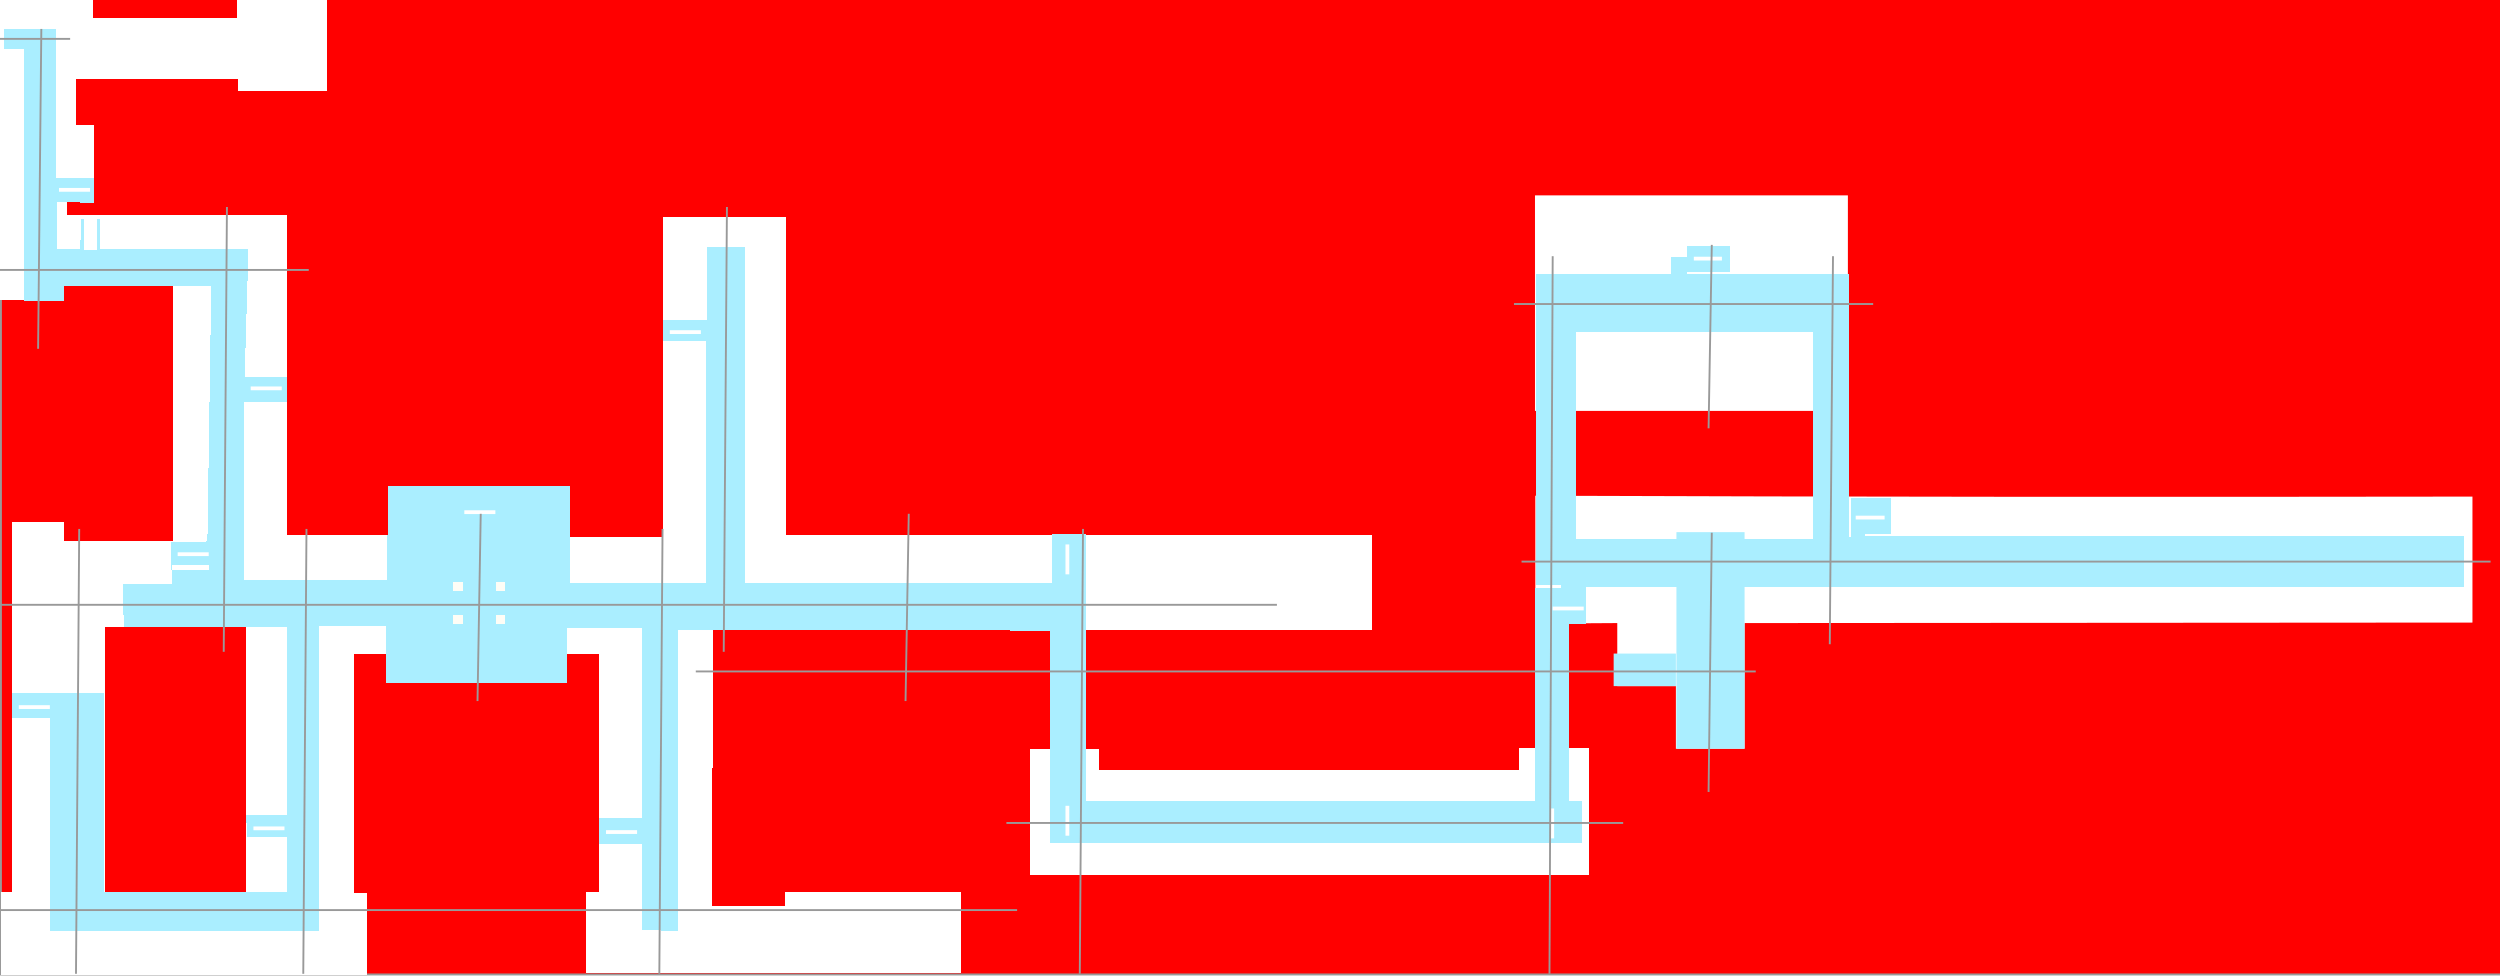
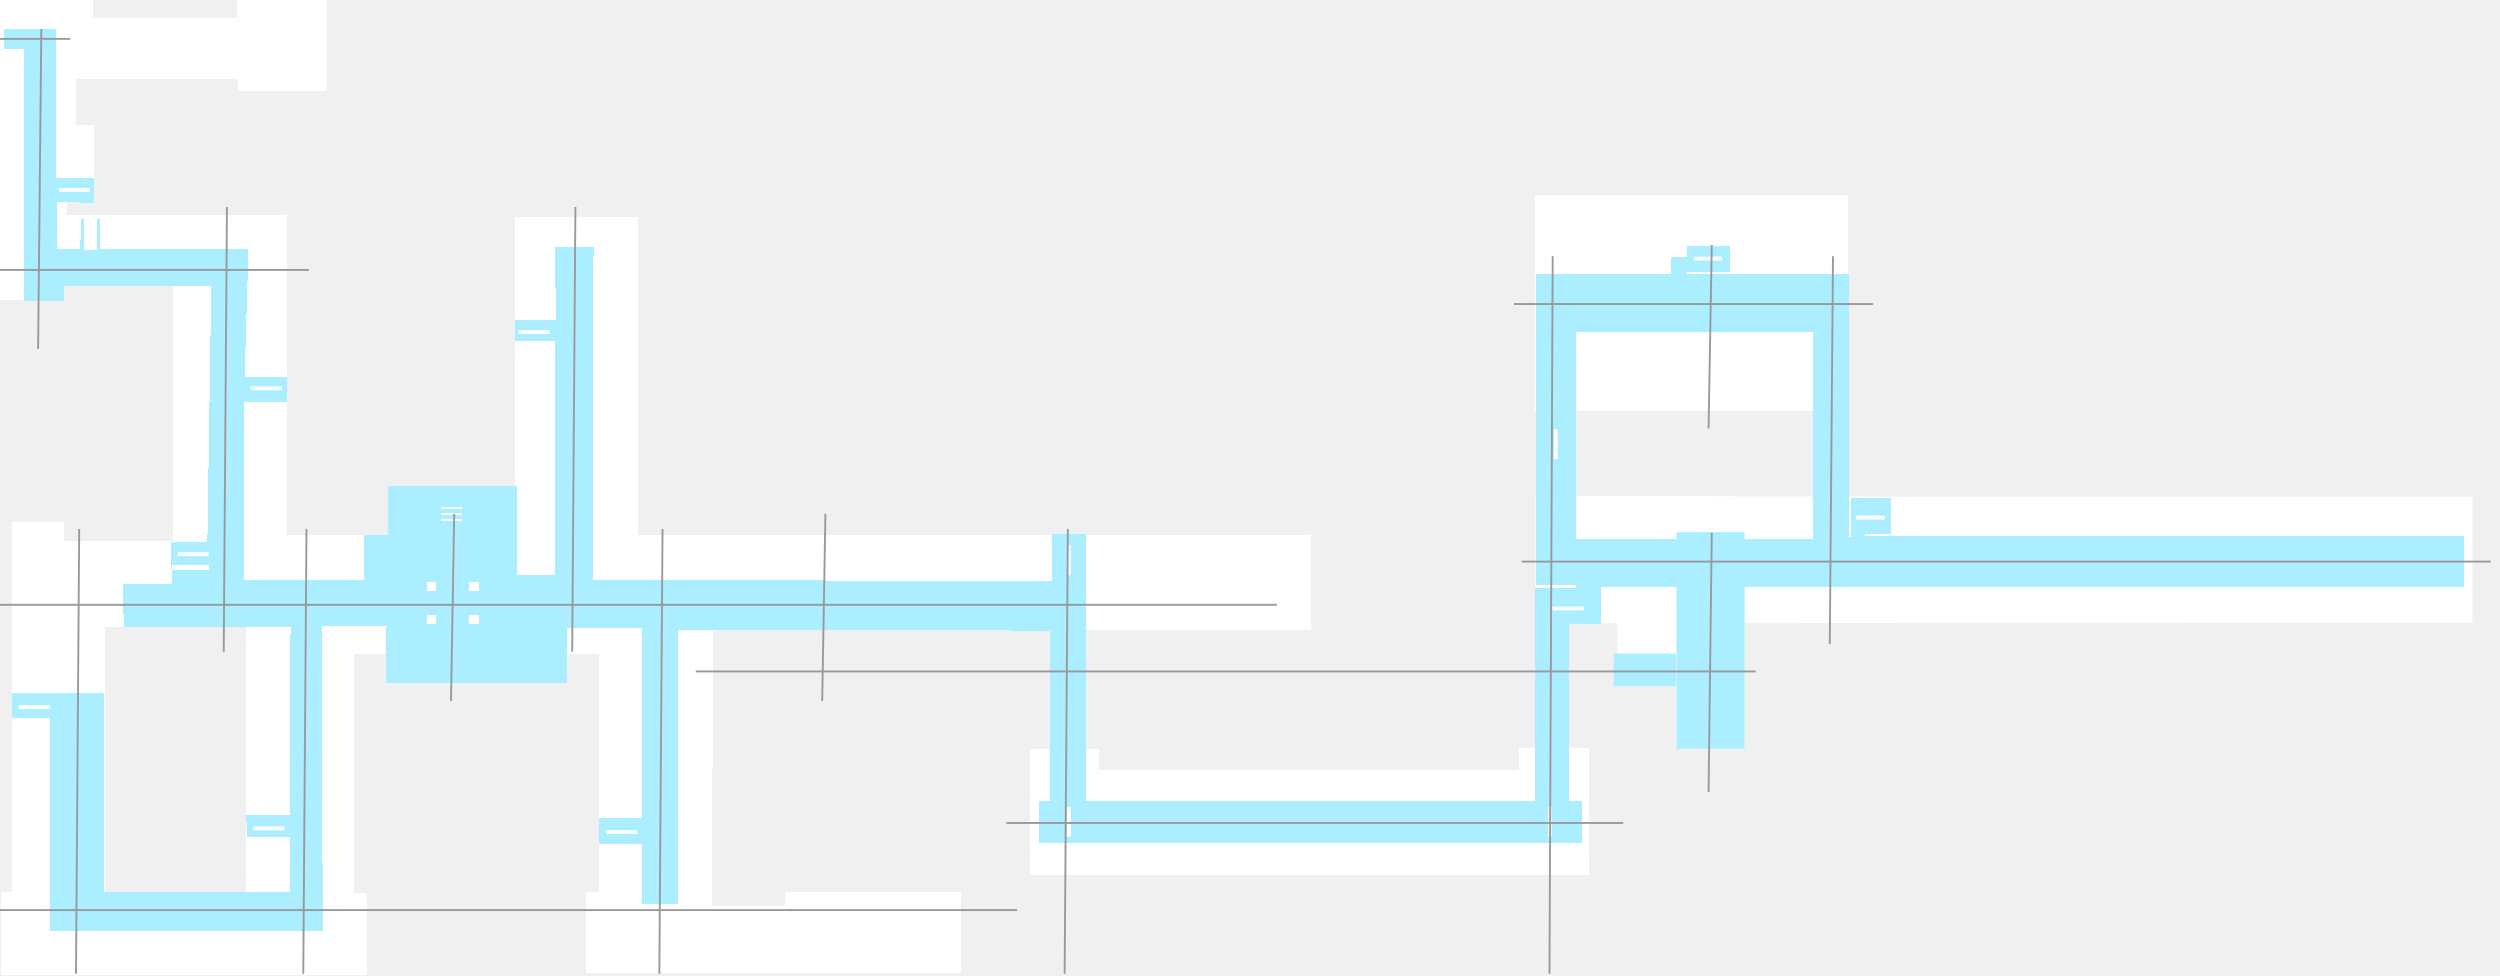
<svg xmlns="http://www.w3.org/2000/svg" xmlns:ns1="http://www.openswatchbook.org/uri/2009/osb" width="1320" height="515" id="svg4690" version="1.1" viewBox="0 0 972.321 482.812" style="enable-background:new">
  <defs id="defs4692">
    <linearGradient id="linearGradient4509" ns1:paint="solid">
      <stop style="stop-color:#000000;stop-opacity:1;" offset="0" id="stop4511" />
    </linearGradient>
  </defs>
-   <g id="layer5">
-     <path style="fill:#ff0000;stroke:#999999;stroke-width:0.938" d="M -132.121,-1.818 H 1105.661 V 482.344 H -132.121 Z" id="rect166" />
-   </g>
  <g id="layer1" style="display:inline" transform="translate(-123.3793,56.08592)">
    <path style="display:inline;fill:none;fill-rule:evenodd;stroke:#fefdf6;stroke-width:1;stroke-linecap:butt;stroke-linejoin:miter;stroke-miterlimit:4;stroke-dasharray:none;stroke-opacity:1" d="m 131.198,218.984 h 10.185" id="path4359" />
+     <path style="display:inline;fill:none;fill-rule:evenodd;stroke:#fefdf6;stroke-width:1;stroke-linecap:butt;stroke-linejoin:miter;stroke-miterlimit:4;stroke-dasharray:none;stroke-opacity:1" d="m 265.871,172.863 h 10.185" id="path4359-4" />
    <path style="display:inline;fill:none;fill-rule:evenodd;stroke:#fefdf6;stroke-width:1;stroke-linecap:butt;stroke-linejoin:miter;stroke-miterlimit:4;stroke-dasharray:none;stroke-opacity:1" d="m 799.07,229.319 v 7.85" id="path3349-8" />
    <path style="display:inline;fill:none;fill-rule:evenodd;stroke:#fefdf6;stroke-width:1;stroke-linecap:butt;stroke-linejoin:miter;stroke-miterlimit:4;stroke-dasharray:none;stroke-opacity:1" d="m 799.07,249.328 v 7.85" id="path3349-36" />
    <path style="opacity:0;fill:#eabffb;fill-opacity:1;stroke:none;stroke-width:1;stroke-linecap:round;stroke-linejoin:round;stroke-miterlimit:4;stroke-dasharray:none;stroke-dashoffset:0;stroke-opacity:1" d="M 5.03,171.663 C 5.444,113.114 5.843,49.153 5.842,41.412 l -0.001,-9.688 h 23 23 v 4.5 4.5 h 35.75 35.75 v -4.25 -4.25 h 22.25 22.25 v 22.5 22.5 h -22 -22 v -3 -3 h -40.25 -40.25 v 11.25 11.25 h 4.5 4.5 v 18.75 18.75 h -6.75 -6.75 v 3.5 3.5 h 2.25 2.25 v 17.5 17.5 h -3 -3 v 3.75 3.75 l -16.188,1.4e-4 -16.188,1.4e-4 0.064,-9.063 z m 28.187,-6.939 c 0.086,-0.138 -0.02,-0.319 -0.235,-0.402 -0.298,-0.114 -0.391,-0.529 -0.391,-1.748 0,-1.254 -0.081,-1.598 -0.375,-1.598 -0.206,0 -0.375,0.113 -0.375,0.25 0,0.138 -0.169,0.25 -0.375,0.25 -0.206,0 -0.375,0.113 -0.375,0.25 0,0.138 0.169,0.25 0.375,0.25 0.278,0 0.375,0.292 0.375,1.125 0,0.833 -0.097,1.125 -0.375,1.125 -0.206,0 -0.375,0.169 -0.375,0.375 0,0.436 1.866,0.544 2.126,0.123 z m 2.874,-0.221 c 0,-0.59 0.372,-0.732 1.54,-0.589 0.631,0.077 0.953,0.26 1.039,0.587 0.165,0.63 0.671,0.611 0.671,-0.025 0,-0.275 0.113,-0.5 0.25,-0.5 0.138,0 0.25,-0.169 0.25,-0.375 0,-0.206 -0.113,-0.375 -0.25,-0.375 -0.138,0 -0.25,-0.506 -0.25,-1.125 0,-1.457 -0.354,-1.432 -1.613,0.11 -1.173,1.438 -1.637,1.399 -1.637,-0.137 0,-0.604 -0.104,-1.098 -0.231,-1.098 -0.386,0 -2.019,2.059 -2.019,2.545 0,0.353 0.196,0.455 0.875,0.455 0.708,0 0.875,0.095 0.875,0.5 0,0.275 0.113,0.5 0.25,0.5 0.138,0 0.25,-0.213 0.25,-0.473 z" id="path4513" />
    <path style="opacity:0;fill:#cffbbf;fill-opacity:1;stroke:none;stroke-width:1;stroke-linecap:round;stroke-linejoin:round;stroke-miterlimit:4;stroke-dasharray:none;stroke-dashoffset:0;stroke-opacity:1" d="M 5.03,171.663 C 5.444,113.114 5.843,49.153 5.842,41.412 l -0.001,-9.688 h 23 23 v 4.5 4.5 h 35.75 35.75 v -4.25 -4.25 h 22.25 22.25 v 22.5 22.5 h -22 -22 v -3 -3 h -40.25 -40.25 v 11.25 11.25 h 4.5 4.5 v 18.75 18.75 h -6.75 -6.75 v 3.5 3.5 h 2.25 2.25 v 17.5 17.5 h -3 -3 v 3.75 3.75 l -16.188,1.4e-4 -16.188,1.4e-4 0.064,-9.063 z m 28.187,-6.939 c 0.086,-0.138 -0.02,-0.319 -0.235,-0.402 -0.298,-0.114 -0.391,-0.529 -0.391,-1.748 0,-1.254 -0.081,-1.598 -0.375,-1.598 -0.206,0 -0.375,0.113 -0.375,0.25 0,0.138 -0.169,0.25 -0.375,0.25 -0.206,0 -0.375,0.113 -0.375,0.25 0,0.138 0.169,0.25 0.375,0.25 0.278,0 0.375,0.292 0.375,1.125 0,0.833 -0.097,1.125 -0.375,1.125 -0.206,0 -0.375,0.169 -0.375,0.375 0,0.436 1.866,0.544 2.126,0.123 z m 2.874,-0.221 c 0,-0.59 0.372,-0.732 1.54,-0.589 0.631,0.077 0.953,0.26 1.039,0.587 0.165,0.63 0.671,0.611 0.671,-0.025 0,-0.275 0.113,-0.5 0.25,-0.5 0.138,0 0.25,-0.169 0.25,-0.375 0,-0.206 -0.113,-0.375 -0.25,-0.375 -0.138,0 -0.25,-0.506 -0.25,-1.125 0,-1.457 -0.354,-1.432 -1.613,0.11 -1.173,1.438 -1.637,1.399 -1.637,-0.137 0,-0.604 -0.104,-1.098 -0.231,-1.098 -0.386,0 -2.019,2.059 -2.019,2.545 0,0.353 0.196,0.455 0.875,0.455 0.708,0 0.875,0.095 0.875,0.5 0,0.275 0.113,0.5 0.25,0.5 0.138,0 0.25,-0.213 0.25,-0.473 z" id="path4515" />
    <path style="opacity:0;fill:#ff0000;fill-opacity:1;stroke:none;stroke-width:1;stroke-linecap:round;stroke-linejoin:round;stroke-miterlimit:4;stroke-dasharray:none;stroke-dashoffset:0;stroke-opacity:1" d="M 5.03,171.663 C 5.444,113.114 5.843,49.153 5.842,41.412 l -0.001,-9.688 h 23 23 v 4.5 4.5 h 35.75 35.75 v -4.25 -4.25 h 22.25 22.25 v 22.5 22.5 h -22 -22 v -3 -3 h -40.25 -40.25 v 11.25 11.25 h 4.5 4.5 v 18.75 18.75 h -6.75 -6.75 v 3.5 3.5 h 2.25 2.25 v 17.5 17.5 h -3 -3 v 3.75 3.75 l -16.188,1.4e-4 -16.188,1.4e-4 0.064,-9.063 z m 28.187,-6.939 c 0.086,-0.138 -0.02,-0.319 -0.235,-0.402 -0.298,-0.114 -0.391,-0.529 -0.391,-1.748 0,-1.254 -0.081,-1.598 -0.375,-1.598 -0.206,0 -0.375,0.113 -0.375,0.25 0,0.138 -0.169,0.25 -0.375,0.25 -0.206,0 -0.375,0.113 -0.375,0.25 0,0.138 0.169,0.25 0.375,0.25 0.278,0 0.375,0.292 0.375,1.125 0,0.833 -0.097,1.125 -0.375,1.125 -0.206,0 -0.375,0.169 -0.375,0.375 0,0.436 1.866,0.544 2.126,0.123 z m 2.874,-0.221 c 0,-0.59 0.372,-0.732 1.54,-0.589 0.631,0.077 0.953,0.26 1.039,0.587 0.165,0.63 0.671,0.611 0.671,-0.025 0,-0.275 0.113,-0.5 0.25,-0.5 0.138,0 0.25,-0.169 0.25,-0.375 0,-0.206 -0.113,-0.375 -0.25,-0.375 -0.138,0 -0.25,-0.506 -0.25,-1.125 0,-1.457 -0.354,-1.432 -1.613,0.11 -1.173,1.438 -1.637,1.399 -1.637,-0.137 0,-0.604 -0.104,-1.098 -0.231,-1.098 -0.386,0 -2.019,2.059 -2.019,2.545 0,0.353 0.196,0.455 0.875,0.455 0.708,0 0.875,0.095 0.875,0.5 0,0.275 0.113,0.5 0.25,0.5 0.138,0 0.25,-0.213 0.25,-0.473 z" id="path4517" />
    <path style="opacity:0;fill:#ff0000;fill-opacity:1;stroke:none;stroke-width:1;stroke-linecap:round;stroke-linejoin:round;stroke-miterlimit:4;stroke-dasharray:none;stroke-dashoffset:0;stroke-opacity:1" d="M 5.03,171.663 C 5.444,113.114 5.843,49.153 5.842,41.412 l -0.001,-9.688 h 23 23 v 4.5 4.5 h 35.75 35.75 v -4.25 -4.25 h 22.25 22.25 v 22.5 22.5 h -22 -22 v -3 -3 h -40.25 -40.25 v 11.25 11.25 h 4.5 4.5 v 18.75 18.75 h -6.75 -6.75 v 3.5 3.5 h 2.25 2.25 v 17.5 17.5 h -3 -3 v 3.75 3.75 l -16.188,1.4e-4 -16.188,1.4e-4 0.064,-9.063 z m 28.187,-6.939 c 0.086,-0.138 -0.02,-0.319 -0.235,-0.402 -0.298,-0.114 -0.391,-0.529 -0.391,-1.748 0,-1.254 -0.081,-1.598 -0.375,-1.598 -0.206,0 -0.375,0.113 -0.375,0.25 0,0.138 -0.169,0.25 -0.375,0.25 -0.206,0 -0.375,0.113 -0.375,0.25 0,0.138 0.169,0.25 0.375,0.25 0.278,0 0.375,0.292 0.375,1.125 0,0.833 -0.097,1.125 -0.375,1.125 -0.206,0 -0.375,0.169 -0.375,0.375 0,0.436 1.866,0.544 2.126,0.123 z m 2.874,-0.221 c 0,-0.59 0.372,-0.732 1.54,-0.589 0.631,0.077 0.953,0.26 1.039,0.587 0.165,0.63 0.671,0.611 0.671,-0.025 0,-0.275 0.113,-0.5 0.25,-0.5 0.138,0 0.25,-0.169 0.25,-0.375 0,-0.206 -0.113,-0.375 -0.25,-0.375 -0.138,0 -0.25,-0.506 -0.25,-1.125 0,-1.457 -0.354,-1.432 -1.613,0.11 -1.173,1.438 -1.637,1.399 -1.637,-0.137 0,-0.604 -0.104,-1.098 -0.231,-1.098 -0.386,0 -2.019,2.059 -2.019,2.545 0,0.353 0.196,0.455 0.875,0.455 0.708,0 0.875,0.095 0.875,0.5 0,0.275 0.113,0.5 0.25,0.5 0.138,0 0.25,-0.213 0.25,-0.473 z" id="path4519" />
    <path style="opacity:0;fill:#ff0000;fill-opacity:1;stroke:none;stroke-width:1;stroke-linecap:round;stroke-linejoin:round;stroke-miterlimit:4;stroke-dasharray:none;stroke-dashoffset:0;stroke-opacity:1" d="M 5.03,171.663 C 5.444,113.114 5.843,49.153 5.842,41.412 l -0.001,-9.688 h 23 23 v 4.5 4.5 h 35.75 35.75 v -4.25 -4.25 h 22.25 22.25 v 22.5 22.5 h -22 -22 v -3 -3 h -40.25 -40.25 v 11.25 11.25 h 4.5 4.5 v 18.75 18.75 h -6.75 -6.75 v 3.5 3.5 h 2.25 2.25 v 17.5 17.5 h -3 -3 v 3.75 3.75 l -16.188,1.4e-4 -16.188,1.4e-4 0.064,-9.063 z m 28.187,-6.939 c 0.086,-0.138 -0.02,-0.319 -0.235,-0.402 -0.298,-0.114 -0.391,-0.529 -0.391,-1.748 0,-1.254 -0.081,-1.598 -0.375,-1.598 -0.206,0 -0.375,0.113 -0.375,0.25 0,0.138 -0.169,0.25 -0.375,0.25 -0.206,0 -0.375,0.113 -0.375,0.25 0,0.138 0.169,0.25 0.375,0.25 0.278,0 0.375,0.292 0.375,1.125 0,0.833 -0.097,1.125 -0.375,1.125 -0.206,0 -0.375,0.169 -0.375,0.375 0,0.436 1.866,0.544 2.126,0.123 z m 2.874,-0.221 c 0,-0.59 0.372,-0.732 1.54,-0.589 0.631,0.077 0.953,0.26 1.039,0.587 0.165,0.63 0.671,0.611 0.671,-0.025 0,-0.275 0.113,-0.5 0.25,-0.5 0.138,0 0.25,-0.169 0.25,-0.375 0,-0.206 -0.113,-0.375 -0.25,-0.375 -0.138,0 -0.25,-0.506 -0.25,-1.125 0,-1.457 -0.354,-1.432 -1.613,0.11 -1.173,1.438 -1.637,1.399 -1.637,-0.137 0,-0.604 -0.104,-1.098 -0.231,-1.098 -0.386,0 -2.019,2.059 -2.019,2.545 0,0.353 0.196,0.455 0.875,0.455 0.708,0 0.875,0.095 0.875,0.5 0,0.275 0.113,0.5 0.25,0.5 0.138,0 0.25,-0.213 0.25,-0.473 z" id="path4521" />
    <path style="opacity:0;fill:#ff0000;fill-opacity:1;stroke:none;stroke-width:1;stroke-linecap:round;stroke-linejoin:round;stroke-miterlimit:4;stroke-dasharray:none;stroke-dashoffset:0;stroke-opacity:1" d="m 127.091,183.85 v -30.625 h -36.875 -36.875 v -7.46 -7.46 l 6.188,-0.164 c 8.591,-0.228 88.265,-0.209 88.361,0.022 0.043,0.103 0.042,17.316 -0.002,38.25 l -0.079,38.062 H 137.449 127.091 v -30.625 z m 5.25,17.867 c 0,-0.142 -0.169,-0.323 -0.375,-0.402 -0.279,-0.107 -0.375,-0.552 -0.375,-1.742 0,-0.879 -0.06,-1.598 -0.134,-1.598 -0.28,0 -1.366,0.818 -1.366,1.029 0,0.122 0.169,0.221 0.375,0.221 0.269,0 0.375,0.275 0.375,0.973 0,0.634 -0.131,1.023 -0.375,1.117 -0.76,0.292 -0.342,0.66 0.75,0.66 0.619,0 1.125,-0.116 1.125,-0.258 z m 3,-0.242 c 0,-0.275 0.113,-0.5 0.25,-0.5 0.138,0 0.25,-0.169 0.25,-0.375 0,-0.206 -0.113,-0.375 -0.25,-0.375 -0.138,0 -0.25,-0.443 -0.25,-0.985 0,-1.422 -0.418,-1.487 -1.517,-0.234 -1.248,1.421 -1.278,1.97 -0.108,1.97 0.708,0 0.875,0.095 0.875,0.5 0,0.278 0.167,0.5 0.375,0.5 0.208,0 0.375,-0.222 0.375,-0.5 z m 3.25,0.125 c 0,-0.206 -0.169,-0.375 -0.375,-0.375 -0.295,0 -0.375,-0.347 -0.375,-1.625 0,-0.917 -0.109,-1.625 -0.25,-1.625 -0.138,0 -0.25,0.113 -0.25,0.25 0,0.138 -0.169,0.25 -0.375,0.25 -0.206,0 -0.375,0.169 -0.375,0.375 0,0.206 0.169,0.375 0.375,0.375 0.269,0 0.375,0.275 0.375,0.973 0,0.634 -0.131,1.023 -0.375,1.117 -0.725,0.278 -0.364,0.66 0.625,0.66 0.722,0 1,-0.104 1,-0.375 z m -6.25,-16.5 c 0,-0.206 -0.169,-0.375 -0.375,-0.375 -0.295,0 -0.375,-0.35 -0.375,-1.646 0,-1.228 -0.079,-1.609 -0.312,-1.5 -0.172,0.08 -0.509,0.215 -0.75,0.3 -0.535,0.189 -0.578,0.596 -0.062,0.596 0.278,0 0.375,0.292 0.375,1.125 0,0.833 -0.097,1.125 -0.375,1.125 -0.206,0 -0.375,0.169 -0.375,0.375 0,0.278 0.292,0.375 1.125,0.375 0.833,0 1.125,-0.097 1.125,-0.375 z m 3.117,-0.434 c 0.254,-0.508 0.307,-0.841 0.143,-0.896 -0.143,-0.048 -0.26,-0.584 -0.26,-1.191 0,-1.436 -0.418,-1.436 -1.595,5e-4 -1.171,1.429 -1.179,1.895 -0.03,1.895 0.708,0 0.875,0.095 0.875,0.5 0,0.75 0.412,0.603 0.867,-0.309 z m 3.133,0.434 c 0,-0.206 -0.169,-0.375 -0.375,-0.375 -0.295,0 -0.375,-0.347 -0.375,-1.625 0,-0.917 -0.109,-1.625 -0.25,-1.625 -0.138,0 -0.25,0.113 -0.25,0.25 0,0.138 -0.169,0.25 -0.375,0.25 -0.206,0 -0.375,0.113 -0.375,0.25 0,0.138 0.169,0.25 0.375,0.25 0.278,0 0.375,0.292 0.375,1.125 0,0.833 -0.097,1.125 -0.375,1.125 -0.206,0 -0.375,0.169 -0.375,0.375 0,0.271 0.278,0.375 1,0.375 0.722,0 1,-0.104 1,-0.375 z m 3.25,-0.854 c 0,-0.644 -0.135,-1.306 -0.3,-1.471 -0.416,-0.416 -1.95,-0.391 -1.95,0.032 0,0.226 0.238,0.297 0.75,0.222 0.45,-0.066 0.75,0.001 0.75,0.168 0,0.153 -0.259,0.278 -0.575,0.278 -0.67,0 -1.175,0.43 -1.175,1 0,0.653 0.507,0.969 1.534,0.954 l 0.966,-0.013 v -1.171 -1e-5 z m -63,-35.521 c 0,-0.138 -0.169,-0.25 -0.375,-0.25 -0.295,0 -0.375,-0.347 -0.375,-1.625 0,-1.673 -0.126,-1.843 -1.016,-1.366 -0.574,0.307 -0.638,0.741 -0.109,0.741 0.278,0 0.375,0.292 0.375,1.125 0,0.833 -0.097,1.125 -0.375,1.125 -0.206,0 -0.375,0.113 -0.375,0.25 0,0.138 0.506,0.25 1.125,0.25 0.619,0 1.125,-0.113 1.125,-0.25 z m 2.75,-0.25 c 0,-0.278 0.167,-0.5 0.375,-0.5 0.206,0 0.375,-0.116 0.375,-0.258 0,-0.142 -0.169,-0.323 -0.375,-0.402 -0.244,-0.094 -0.375,-0.483 -0.375,-1.117 0,-1.265 -0.435,-1.261 -1.458,0.012 -1.057,1.315 -1.036,1.765 0.083,1.765 0.708,0 0.875,0.095 0.875,0.5 0,0.275 0.113,0.5 0.25,0.5 0.138,0 0.25,-0.225 0.25,-0.5 z m 3.357,0.107 c 0.216,-0.216 0.393,-0.546 0.393,-0.732 0,-0.187 -0.177,-0.516 -0.393,-0.732 -0.216,-0.216 -0.272,-0.393 -0.125,-0.393 0.477,0 0.292,-1.22 -0.227,-1.497 -0.611,-0.327 -1.755,-0.071 -1.755,0.393 0,0.243 0.208,0.3 0.72,0.198 0.852,-0.17 1.367,0.365 0.555,0.577 -0.603,0.158 -0.718,0.829 -0.142,0.829 0.523,0 0.772,0.748 0.341,1.025 -0.192,0.123 -0.658,0.159 -1.036,0.08 -0.644,-0.135 -0.899,0.1 -0.521,0.479 0.318,0.318 1.8,0.165 2.19,-0.226 z m 31.393,0.018 c 0,-0.206 -0.169,-0.375 -0.375,-0.375 -0.295,0 -0.375,-0.347 -0.375,-1.625 0,-0.917 -0.109,-1.625 -0.25,-1.625 -0.138,0 -0.25,0.113 -0.25,0.25 0,0.138 -0.169,0.25 -0.375,0.25 -0.206,0 -0.375,0.169 -0.375,0.375 0,0.206 0.169,0.375 0.375,0.375 0.271,0 0.375,0.278 0.375,1 0,0.722 -0.104,1 -0.375,1 -0.206,0 -0.375,0.169 -0.375,0.375 0,0.271 0.278,0.375 1,0.375 0.722,0 1,-0.104 1,-0.375 z m 3,-0.125 c 0,-0.275 0.113,-0.5 0.25,-0.5 0.138,0 0.25,-0.169 0.25,-0.375 0,-0.206 -0.113,-0.375 -0.25,-0.375 -0.138,0 -0.25,-0.506 -0.25,-1.125 0,-0.619 -0.098,-1.125 -0.218,-1.125 -0.358,0 -2.282,2.208 -2.282,2.619 0,0.268 0.258,0.381 0.875,0.381 0.708,0 0.875,0.095 0.875,0.5 0,0.278 0.167,0.5 0.375,0.5 0.208,0 0.375,-0.222 0.375,-0.5 z m 3.625,0.125 c 0,-0.138 -0.349,-0.284 -0.776,-0.326 l -0.776,-0.076 0.713,-0.763 c 0.891,-0.954 0.934,-1.87 0.107,-2.248 -0.734,-0.335 -1.893,-0.089 -1.893,0.401 0,0.266 0.22,0.319 0.875,0.213 0.747,-0.121 0.875,-0.071 0.875,0.342 0,0.266 -0.394,0.865 -0.875,1.332 -1.258,1.22 -1.161,1.543 0.438,1.451 0.722,-0.042 1.312,-0.188 1.312,-0.326 z" id="path4523" />
    <path style="opacity:0;fill:#ff0000;fill-opacity:1;stroke:none;stroke-width:1;stroke-linecap:round;stroke-linejoin:round;stroke-miterlimit:4;stroke-dasharray:none;stroke-dashoffset:0;stroke-opacity:1" id="path4525" ry="17.375" rx="8.125" cy="103.125" cx="19.625" d="" />
-     <path style="display:inline;fill:#ffffff;fill-opacity:1;fill-rule:evenodd;stroke:none;stroke-width:3.2;stroke-linecap:butt;stroke-linejoin:miter;stroke-miterlimit:3.727;stroke-dasharray:none;stroke-opacity:1;shape-rendering:crispEdges;enable-background:new" d="M 0,-0.336 V 158.598 h 33.654 v -8 H 91.254 V 285.398 H 33.654 v -9.6 H 6.455 V 470.732 H 0.588 v 44.266 H 193.654 v -43.732 h -6.934 v -126 h 17.066 v 14.934 h 94.934 v -14.934 h 17.602 v 125.467 h -6.934 v 43.199 h 197.865 v -43.199 h -92.799 v 7.467 h -38.533 l 0.564,-145.734 187.252,0.268 h 10.133 l 150.316,-0.268 v -50 H 415.121 v -168 h -65.066 v 142.133 c -0.32,8.692 -0.148,18.189 -0.148,27.152 h -49.125 v -27.152 h -95.926 v 26.135 H 151.521 V 113.266 H 35.254 v -7.467 H 49.654 V 65.799 h -9.6 v -24 h 85.867 v 6.4 h 46.934 V 0.199 h -47.467 V 9.266 H 49.121 V -0.336 Z M 55.453,330.797 H 130.107 V 470.75 H 55.453 Z" transform="matrix(0.9375,0,0,0.9375,-9.210055,-56.08592)" id="path1186" />
+     <path style="display:inline;fill:#ffffff;fill-opacity:1;fill-rule:evenodd;stroke:none;stroke-width:3.2;stroke-linecap:butt;stroke-linejoin:miter;stroke-miterlimit:3.727;stroke-dasharray:none;stroke-opacity:1;shape-rendering:crispEdges;enable-background:new" d="M 0,-0.336 V 158.598 h 33.654 v -8 H 91.254 V 285.398 H 33.654 v -9.6 H 6.455 V 470.732 H 0.588 v 44.266 H 193.654 v -43.732 h -6.934 v -126 h 17.066 v 14.934 h 94.934 v -14.934 h 17.602 v 125.467 h -6.934 v 43.199 h 197.865 v -43.199 h -92.799 v 7.467 h -38.533 l 0.564,-145.734 187.252,0.268 h 10.133 l 118.316,-0.268 v -50 H 337.121 v -168 h -65.066 v 142.133 h -67.199 v 26.135 H 151.521 V 113.266 H 35.254 v -7.467 H 49.654 V 65.799 h -9.6 v -24 h 85.867 v 6.4 h 46.934 V 0.199 h -47.467 V 9.266 H 49.121 V -0.336 Z M 55.453,330.797 H 130.107 V 470.75 H 55.453 Z" transform="matrix(0.9375,0,0,0.9375,-9.210055,-56.08592)" id="path1186" />
    <path style="display:inline;fill:#ffffff;fill-opacity:1;fill-rule:evenodd;stroke:none;stroke-width:3;stroke-linecap:butt;stroke-linejoin:miter;stroke-miterlimit:3.727;stroke-dasharray:none;stroke-opacity:1;enable-background:new" d="m 750.763,247.158 v -57.866 c 154.899,0.58 308.221,0.686 463.893,0.435 v 62.357 c -70.923,0.062 -291.319,0.25 -360.301,0.25 v 62.21 h -34 v -31 h -29.018 v -31.21 l -40.612,0.25 z" id="path6805-6" />
    <path style="display:inline;fill:#ffffff;fill-opacity:1;fill-rule:evenodd;stroke:none;stroke-width:3;stroke-linecap:butt;stroke-linejoin:miter;stroke-miterlimit:3.727;stroke-dasharray:none;stroke-opacity:1;shape-rendering:crispEdges;enable-background:new" d="m 766.75,313.935 h 10.364 v 62.915 H 500.789 v -0.587 -61.676 c 6.33,0.032 2.659,-0.031 8.989,-0.084 h 9.75 l 15.127,0.084 v 10.573 h 208.172 v -11.225 h 13.847" id="path4965-8" />
    <path style="fill:#ffffff;stroke-width:0.938" d="M 750.605,40.622 H 905.491 V 147.31 H 750.605 Z" id="rect2923" />
  </g>
  <g id="layer2" style="display:inline">
-     <path style="display:inline;fill:#aaeeff;fill-opacity:1;fill-rule:evenodd;stroke:none;stroke-width:1;stroke-linecap:butt;stroke-linejoin:miter;stroke-miterlimit:4;stroke-dasharray:none;stroke-opacity:1;shape-rendering:crispEdges;enable-background:new" d="m 185.31,404.955 v -93.853 h -37.421 v 26.942 H 58.5 l -0.062,-25.333 -0.142,-2.878 -33.011,0.004 -0.094,151.042 H -108.072 V 355.185 h -18.512 l 0.06,-12.093 h 45.169 l 0.093,98.515 c 30.52,-0.161 60.08,-0.104 90.601,-0.112 v -26.982 h -19.792 l -0.188,-11.187 H 9.339 v -92.984 l -16.026,0.012 -64.75,-0.046 -0.062,-21.066 23.812,0.031 0.068,-9.416 18.312,-0.073 v 2.41 h -18.505 l -0.091,-13.933 17.976,-0.23 1.906,-126.668 -72.927,0.088 v 7.447 l -19.769,-0.066 -0.031,-124.54 -9.934,-0.022 -9.7e-4,-9.941 h 26.053 v 73.951 h 18.683 l -0.046,11.966 -18.477,-0.026 0.125,23.037 11.598,-0.024 0.026,-15.067 1.472,0.044 v 15.38 h 6.718 v -15.335 l 1.448,0.025 -0.054,14.973 h 73.528 l -1.875,63.268 H 9.476 l 0.021,12.577 H -11.992 v 87.832 h 71.003 v -21.867 h 0.452 v -24.473 l 90.246,0.047 -0.109,47.728 67.292,-2.1e-4 0.188,-119.752 H 195.644 l -0.045,-10.198 h 21.902 l -0.264,-36.327 18.962,0.04 -0.145,166.237 H 388.117 l -0.054,-24.045 16.801,0.159 v 47.709 c -68.566,-0.097 -133.381,-0.428 -201.947,-0.428 l 0.069,148.888 -18.014,-0.111 0.093,-42.726 h -21.156 v -12.996 h 21.401 z" id="path4353" />
-     <path style="display:inline;opacity:1;fill:#aaeeff;fill-opacity:1;fill-rule:evenodd;stroke:none;stroke-width:1;stroke-linecap:butt;stroke-linejoin:miter;stroke-miterlimit:4;stroke-dasharray:none;stroke-opacity:1;shape-rendering:crispEdges;enable-background:new" d="m 644.198,308.609 v 87.835 h 6.254 l -0.067,20.798 h -263.216 l -0.029,-20.931 h 0.264 l -0.044,-86.033 17.503,0.032 0.044,86.02 h 222.521 v -87.714 z" id="path8707" />
-     <path style="display:inline;fill:#aaeeff;fill-opacity:1;fill-rule:evenodd;stroke:none;stroke-width:1.067px;stroke-linecap:butt;stroke-linejoin:miter;stroke-opacity:1;shape-rendering:crispEdges;enable-background:new" d="m 890.844,130.02 v 5.734 h -8.801 v 9.1 h -71.133 v 163.842 h 13.041 v 1.979 h -13.354 v 18.574 h 26.883 V 309.684 H 1301.158 V 283.002 H 984.758 v -0.824 h 13.74 v -19.445 h -21.375 v 20.922 h -0.779 V 144.887 h -85.773 v -1.334 h 22.607 v -13.533 z m -58.812,45.137 h 125 v 109.375 h -125 z" transform="matrix(0.9375,0,0,0.9375,-132.5893,0)" id="path4737" />
-     <rect style="display:inline;opacity:1;fill:#fefdf6;fill-opacity:1;stroke:none;stroke-width:1;stroke-miterlimit:4;stroke-dasharray:none;stroke-dashoffset:0;stroke-opacity:1;shape-rendering:crispEdges;enable-background:new" id="rect4409" width="4.753" height="4.414" x="91.756" y="288.178" />
-     <rect style="display:inline;opacity:1;fill:#fefdf6;fill-opacity:1;stroke:none;stroke-width:1;stroke-miterlimit:4;stroke-dasharray:none;stroke-dashoffset:0;stroke-opacity:1;shape-rendering:crispEdges;enable-background:new" id="rect4409-4" width="4.753" height="4.414" x="112.805" y="288.178" />
-     <rect style="display:inline;opacity:1;fill:#fefdf6;fill-opacity:1;stroke:none;stroke-width:1;stroke-miterlimit:4;stroke-dasharray:none;stroke-dashoffset:0;stroke-opacity:1;shape-rendering:crispEdges;enable-background:new" id="rect4409-0" width="4.753" height="4.414" x="112.805" y="304.644" />
-     <rect style="display:inline;opacity:1;fill:#fefdf6;fill-opacity:1;stroke:none;stroke-width:1;stroke-miterlimit:4;stroke-dasharray:none;stroke-dashoffset:0;stroke-opacity:1;shape-rendering:crispEdges;enable-background:new" id="rect4409-1" width="4.753" height="4.414" x="91.756" y="304.644" ry="0" />
+     <path style="display:inline;fill:#aaeeff;fill-opacity:1;fill-rule:evenodd;stroke:none;stroke-width:1;stroke-linecap:butt;stroke-linejoin:miter;stroke-miterlimit:4;stroke-dasharray:none;stroke-opacity:1;shape-rendering:crispEdges;enable-background:new" d="m 185.31,404.955 v -93.853 h -37.421 v 26.942 H 58.5 l -0.062,-25.333 -0.142,-2.878 -31.3,0.004 0.069,151.042 H -108.072 V 355.185 h -18.512 l 0.06,-12.093 h 45.169 l 0.093,98.515 c 30.52,-0.161 61.766,-0.104 92.287,-0.112 l 0.088,-26.982 h -21.566 l -0.188,-11.187 h 21.756 l 0.099,-92.984 -17.901,0.012 -64.75,-0.046 -0.062,-21.066 23.812,0.031 0.068,-9.416 18.312,-0.073 v 2.41 h -18.505 l -0.091,-13.933 17.976,-0.23 1.906,-126.668 -72.927,0.088 v 7.447 l -19.769,-0.066 -0.031,-124.54 -9.934,-0.022 -9.7e-4,-9.941 h 26.053 v 73.951 h 18.683 l -0.046,11.966 -18.477,-0.026 0.125,23.037 11.598,-0.024 0.026,-15.067 1.472,0.044 v 15.38 h 6.718 v -15.335 l 1.448,0.025 -0.054,14.973 h 73.528 l -1.875,63.268 H 9.476 l 0.021,12.577 H -11.992 v 87.832 h 59.753 v -21.867 h 11.702 v -24.473 l 63.996,0.047 -0.109,43.978 h 18.542 l 0.188,-116.002 H 122.519 l -0.045,-10.198 h 20.027 l -0.264,-36.327 18.962,0.04 -0.145,165.1 227.062,0.233 -0.054,-23.141 16.801,0.159 v 47.709 c -68.566,-0.097 -133.381,-0.428 -201.947,-0.428 l 0.069,135.763 -18.014,-0.111 0.093,-29.601 h -21.156 v -12.996 h 21.401 z" id="path4353" />
+     <path style="display:inline;opacity:1;fill:#aaeeff;fill-opacity:1;fill-rule:evenodd;stroke:none;stroke-width:1;stroke-linecap:butt;stroke-linejoin:miter;stroke-miterlimit:4;stroke-dasharray:none;stroke-opacity:1;shape-rendering:crispEdges;enable-background:new" d="m 644.198,308.609 v 87.835 h 6.254 l -0.067,20.798 h -268.841 l -0.029,-20.931 h 5.889 l -0.044,-86.033 17.503,0.032 0.044,86.02 h 222.521 v -87.714 z" id="path8707" />
+     <path style="display:inline;fill:#aaeeff;fill-opacity:1;fill-rule:evenodd;stroke:none;stroke-width:1.067px;stroke-linecap:butt;stroke-linejoin:miter;stroke-opacity:1;shape-rendering:crispEdges;enable-background:new" d="m 890.844,130.02 v 5.734 h -8.801 v 9.1 h -71.133 v 163.842 h 21.041 v 1.979 h -21.354 v 18.574 h 34.883 V 309.684 H 1301.158 V 283.002 H 984.758 v -0.824 h 13.74 v -19.445 h -21.375 v 20.922 h -0.779 V 144.887 h -85.773 v -1.334 h 22.607 v -13.533 z m -58.812,45.137 h 125 v 109.375 h -125 z" transform="matrix(0.9375,0,0,0.9375,-132.5893,0)" id="path4737" />
+     <rect style="display:inline;opacity:1;fill:#fefdf6;fill-opacity:1;stroke:none;stroke-width:1;stroke-miterlimit:4;stroke-dasharray:none;stroke-dashoffset:0;stroke-opacity:1;shape-rendering:crispEdges;enable-background:new" id="rect4409" width="4.753" height="4.414" x="78.631" y="288.178" />
+     <rect style="display:inline;opacity:1;fill:#fefdf6;fill-opacity:1;stroke:none;stroke-width:1;stroke-miterlimit:4;stroke-dasharray:none;stroke-dashoffset:0;stroke-opacity:1;shape-rendering:crispEdges;enable-background:new" id="rect4409-4" width="4.753" height="4.414" x="99.68" y="288.178" />
+     <rect style="display:inline;opacity:1;fill:#fefdf6;fill-opacity:1;stroke:none;stroke-width:1;stroke-miterlimit:4;stroke-dasharray:none;stroke-dashoffset:0;stroke-opacity:1;shape-rendering:crispEdges;enable-background:new" id="rect4409-0" width="4.753" height="4.414" x="99.68" y="304.644" />
+     <rect style="display:inline;opacity:1;fill:#fefdf6;fill-opacity:1;stroke:none;stroke-width:1;stroke-miterlimit:4;stroke-dasharray:none;stroke-dashoffset:0;stroke-opacity:1;shape-rendering:crispEdges;enable-background:new" id="rect4409-1" width="4.753" height="4.414" x="78.631" y="304.644" ry="0" />
+     <path style="display:inline;fill:none;fill-rule:evenodd;stroke:#fefdf6;stroke-width:1;stroke-linecap:butt;stroke-linejoin:miter;stroke-miterlimit:4;stroke-dasharray:none;stroke-opacity:1;shape-rendering:crispEdges;enable-background:new" d="m 85.76,251.481 h 10.185" id="path4359-4-1" />
+     <path style="display:inline;fill:none;fill-rule:evenodd;stroke:#fefdf6;stroke-width:1;stroke-linecap:butt;stroke-linejoin:miter;stroke-miterlimit:4;stroke-dasharray:none;stroke-opacity:1;shape-rendering:crispEdges;enable-background:new" d="m 85.76,254.537 h 10.185" id="path4359-4-7" />
+     <path style="display:inline;fill:none;fill-rule:evenodd;stroke:#fefdf6;stroke-width:1;stroke-linecap:butt;stroke-linejoin:miter;stroke-miterlimit:4;stroke-dasharray:none;stroke-opacity:1;shape-rendering:crispEdges;enable-background:new" d="m 85.76,257.592 h 10.185" id="path4359-4-3" />
    <path style="fill:#aaeeff;stroke-width:1" d="m 885.156,280.969 v 114.369 h 35.98 V 280.969 Z m -33.146,64.117 v 17.186 h 32.859 v -17.186 z" transform="matrix(0.9375,0,0,0.9375,-132.5893,0)" id="rect4025" />
+     <path style="fill:#ffffff;stroke-width:0.787" d="m 395.563,269.942 h 1.875 v 14.802 h -1.875 z" id="rect55" />
+     <path id="path60" d="m 395.563,399.317 h 1.875 v 14.802 h -1.875 z" style="fill:#ffffff;stroke-width:0.787" />
+     <path style="fill:#ffffff;stroke-width:0.787" d="m 633.688,399.317 h 1.875 v 14.802 h -1.875 z" id="path62" />
+     <path style="display:inline;fill:#ffffff;stroke-width:0.787;enable-background:new" d="m 636.571,212.472 h 1.875 v 14.802 h -1.875 z" id="path62-4" />
  </g>
  <g id="layer3" style="display:inline">
    <rect style="fill:#ffffff;stroke-width:1.193;enable-background:new" id="rect4066" width="15.373" height="1.875" x="635.978" y="-302.14" transform="scale(1,-1)" />
    <rect transform="scale(1,-1)" y="-257.14" x="785.978" height="1.875" width="14.311" id="rect4083" style="fill:#ffffff;stroke-width:1.098;enable-background:new" />
    <rect style="display:inline;fill:#ffffff;stroke-width:1.135;enable-background:new" id="rect4066-1" width="13.908" height="1.875" x="705.857" y="-128.956" transform="scale(1,-1)" />
    <rect style="display:inline;fill:#ffffff;stroke-width:1.193;enable-background:new" id="rect4066-8" width="15.373" height="1.875" x="-44.646" y="-275.263" transform="scale(1,-1)" />
    <rect style="display:inline;fill:#ffffff;stroke-width:1.193;enable-background:new" id="rect4066-85" width="15.373" height="1.875" x="-8.498" y="-193.18" transform="scale(1,-1)" />
    <rect style="display:inline;fill:#ffffff;stroke-width:1.193;enable-background:new" id="rect4066-6" width="15.372" height="1.875" x="-103.386" y="-94.911" transform="scale(1,-1)" />
-     <rect style="display:inline;fill:#ffffff;stroke-width:1.193;enable-background:new" id="rect4066-6-8" width="15.373" height="1.875" x="198.968" y="-165.333" transform="scale(1,-1)" />
+     <rect style="display:inline;fill:#ffffff;stroke-width:1.193;enable-background:new" id="rect4066-6-8" width="15.373" height="1.875" x="123.968" y="-165.333" transform="scale(1,-1)" />
    <rect style="display:inline;fill:#ffffff;stroke-width:1.193;enable-background:new" id="rect4066-85-2" width="15.373" height="1.875" x="-123.283" y="-350.944" transform="scale(1,-1)" />
    <rect style="display:inline;fill:#ffffff;stroke-width:1.193;enable-background:new" id="rect4066-85-5" width="15.373" height="1.875" x="-7.146" y="-410.966" transform="scale(1,-1)" />
    <rect style="display:inline;fill:#ffffff;stroke-width:1.193;enable-background:new" id="rect4066-85-0" width="15.373" height="1.875" x="167.386" y="-412.804" transform="scale(1,-1)" />
-     <rect style="display:inline;fill:#ffffff;stroke-width:1.193;enable-background:new" id="rect4066-8-4" width="15.373" height="1.875" x="97.249" y="-254.458" transform="scale(1,-1)" />
-     <path style="display:inline;fill:#ffffff;stroke-width:0.787;enable-background:new" d="m 394.824,269.497 h 1.875 v 14.802 h -1.875 z" id="rect55" />
-     <path id="path60" d="m 394.824,398.872 h 1.875 v 14.802 h -1.875 z" style="display:inline;fill:#ffffff;stroke-width:0.787;enable-background:new" />
-     <path style="display:inline;fill:#ffffff;stroke-width:0.787;enable-background:new" d="m 634.823,400.194 h 1.875 v 14.802 h -1.875 z" id="path62" />
  </g>
  <g id="layer4" style="display:inline">
    <path style="fill:#808080;stroke:#999999;stroke-width:0.938px;stroke-linecap:butt;stroke-linejoin:miter;stroke-opacity:1" d="m -170.675,19.241 h 72.803" id="path67" />
    <path style="fill:none;stroke:#999999;stroke-width:0.938px;stroke-linecap:butt;stroke-linejoin:miter;stroke-opacity:1" d="m -113.722,172.646 1.592,-158.318 h -1e-5" id="path69" />
    <path id="path73" d="M -146.3,133.616 H 20.252" style="fill:#808080;stroke:#999999;stroke-width:0.938px;stroke-linecap:butt;stroke-linejoin:miter;stroke-opacity:1" />
    <path style="fill:#808080;stroke:#999999;stroke-width:0.938px;stroke-linecap:butt;stroke-linejoin:miter;stroke-opacity:1" d="M -177.062,299.377 H 499.491" id="path75" />
    <path id="path77" d="m -21.847,322.646 1.592,-220.193 h -10e-6" style="fill:none;stroke:#999999;stroke-width:0.938px;stroke-linecap:butt;stroke-linejoin:miter;stroke-opacity:1" />
-     <path style="fill:none;stroke:#999999;stroke-width:0.938px;stroke-linecap:butt;stroke-linejoin:miter;stroke-opacity:1" d="m 225.653,322.646 1.592,-220.193 h -1e-5" id="path79" />
+     <path style="fill:none;stroke:#999999;stroke-width:0.938px;stroke-linecap:butt;stroke-linejoin:miter;stroke-opacity:1" d="m 150.653,322.646 1.592,-220.193 h -1e-5" id="path79" />
    <path style="fill:none;stroke:#999999;stroke-width:0.938px;stroke-linecap:butt;stroke-linejoin:miter;stroke-opacity:1" d="m -94.972,482.021 1.592,-220.193 h -1e-5" id="path81" />
    <path id="path83" d="m 17.528,482.021 1.592,-220.193 h -10e-6" style="fill:none;stroke:#999999;stroke-width:0.938px;stroke-linecap:butt;stroke-linejoin:miter;stroke-opacity:1" />
    <path style="fill:none;stroke:#999999;stroke-width:0.938px;stroke-linecap:butt;stroke-linejoin:miter;stroke-opacity:1" d="m 193.778,482.021 1.592,-220.193 h -1e-5" id="path85" />
-     <path id="path87" d="m 401.903,482.021 1.592,-220.193 h -10e-6" style="fill:none;stroke:#999999;stroke-width:0.938px;stroke-linecap:butt;stroke-linejoin:miter;stroke-opacity:1" />
+     <path id="path87" d="m 394.403,482.021 1.592,-220.193 h -10e-6" style="fill:none;stroke:#999999;stroke-width:0.938px;stroke-linecap:butt;stroke-linejoin:miter;stroke-opacity:1" />
    <path style="fill:#808080;stroke:#999999;stroke-width:0.938px;stroke-linecap:butt;stroke-linejoin:miter;stroke-opacity:1" d="M -146.3,450.491 H 370.877" id="path89" />
    <path id="path91" d="M 365.575,407.366 H 670.877" style="fill:#808080;stroke:#999999;stroke-width:0.938px;stroke-linecap:butt;stroke-linejoin:miter;stroke-opacity:1" />
    <path style="fill:#808080;stroke:#999999;stroke-width:0.938px;stroke-linecap:butt;stroke-linejoin:miter;stroke-opacity:1" d="M 211.825,332.366 H 736.502" id="path93" />
-     <path id="path95" d="m 315.653,347.021 1.592,-92.693 h -10e-6" style="fill:none;stroke:#999999;stroke-width:0.938px;stroke-linecap:butt;stroke-linejoin:miter;stroke-opacity:1" />
+     <path id="path95" d="m 274.403,347.021 1.592,-92.693 h -10e-6" style="fill:none;stroke:#999999;stroke-width:0.938px;stroke-linecap:butt;stroke-linejoin:miter;stroke-opacity:1" />
    <path style="fill:none;stroke:#999999;stroke-width:0.938px;stroke-linecap:butt;stroke-linejoin:miter;stroke-opacity:1" d="m 634.403,482.021 1.592,-355.193 h -1e-5" id="path97" />
    <path id="path99" d="m 713.153,392.021 1.592,-128.318 h -1e-5" style="fill:none;stroke:#999999;stroke-width:0.938px;stroke-linecap:butt;stroke-linejoin:miter;stroke-opacity:1" />
    <path style="fill:none;stroke:#999999;stroke-width:0.938px;stroke-linecap:butt;stroke-linejoin:miter;stroke-opacity:1" d="m 773.153,318.896 1.592,-192.068 h -1e-5" id="path101" />
    <path style="fill:#808080;stroke:#999999;stroke-width:0.938px;stroke-linecap:butt;stroke-linejoin:miter;stroke-opacity:1" d="M 616.825,150.491 H 794.627" id="path103" />
    <path id="path105" d="M 620.575,277.991 H 1100.253" style="fill:#808080;stroke:#999999;stroke-width:0.938px;stroke-linecap:butt;stroke-linejoin:miter;stroke-opacity:1" />
    <path style="fill:none;stroke:#999999;stroke-width:0.938px;stroke-linecap:butt;stroke-linejoin:miter;stroke-opacity:1" d="m 713.153,212.021 1.592,-90.818 h -1e-5" id="path107" />
-     <path style="fill:none;stroke:#999999;stroke-width:0.938px;stroke-linecap:butt;stroke-linejoin:miter;stroke-opacity:1" d="m 103.778,347.021 1.592,-92.693 h -1e-5" id="path109" />
+     <path style="fill:none;stroke:#999999;stroke-width:0.938px;stroke-linecap:butt;stroke-linejoin:miter;stroke-opacity:1" d="m 90.653,347.021 1.592,-92.693 h -1e-5" id="path109" />
  </g>
-   <g id="layer6" style="display:inline" />
+   <g id="layer6" />
</svg>
